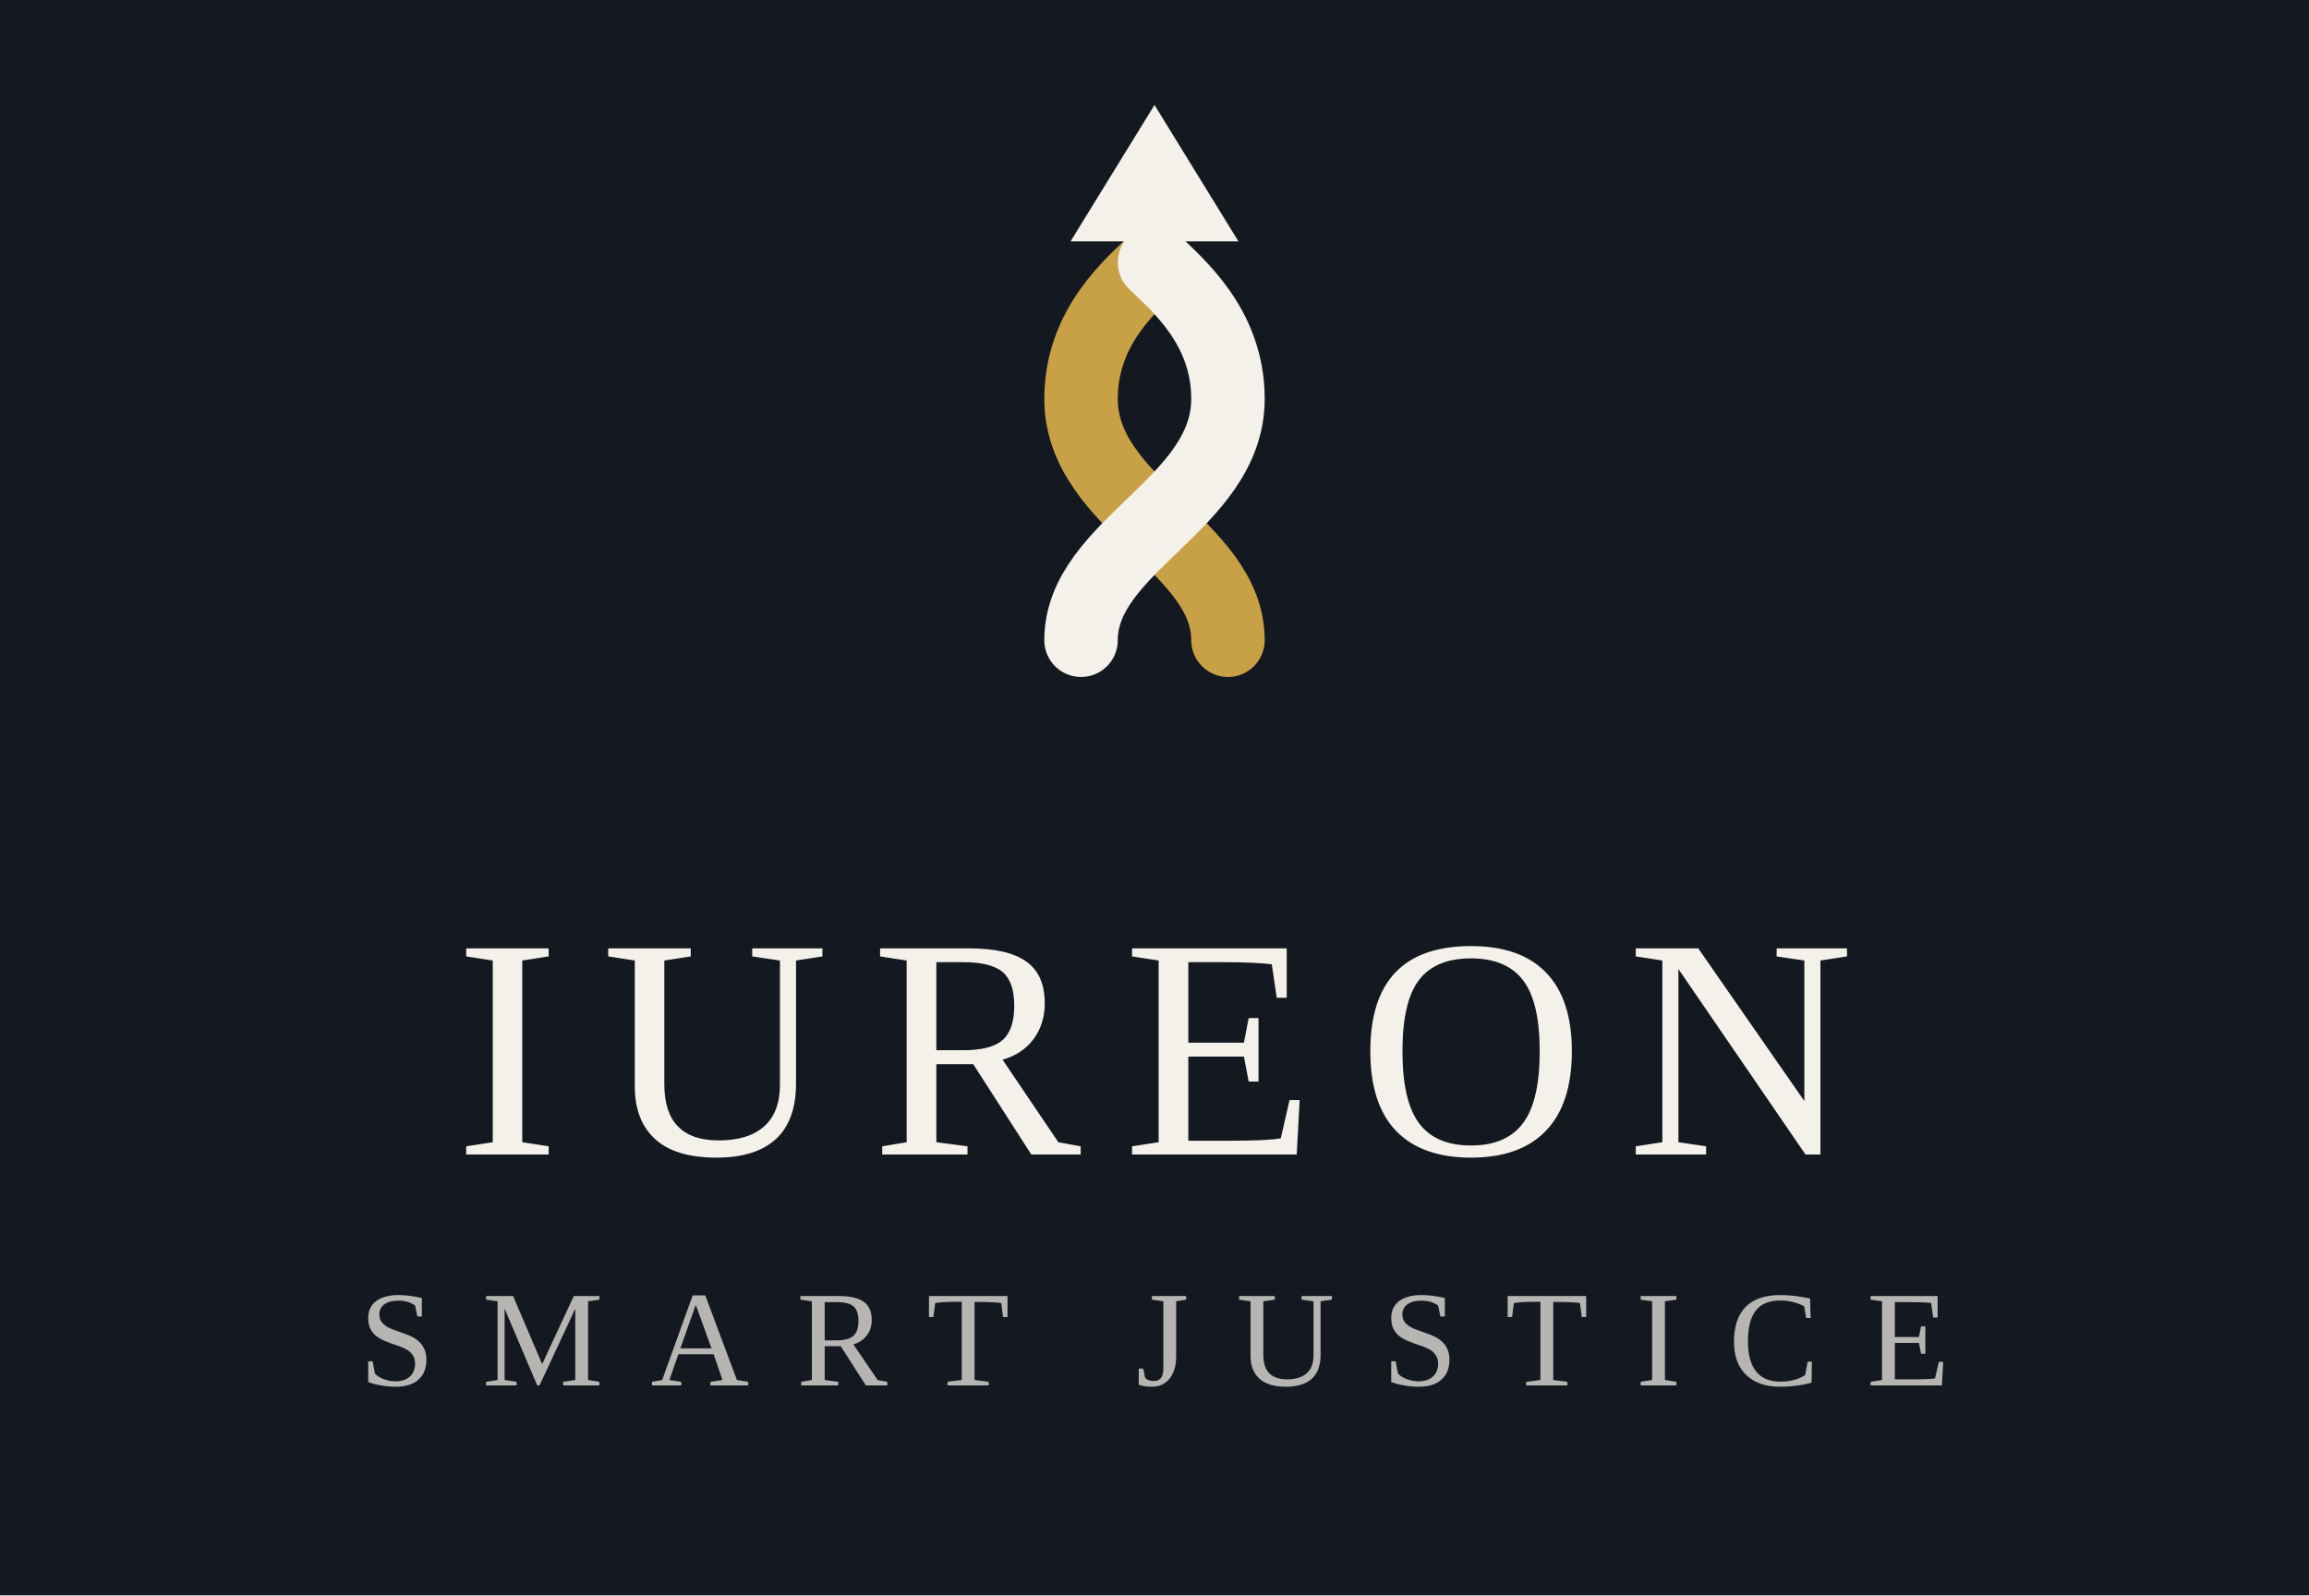
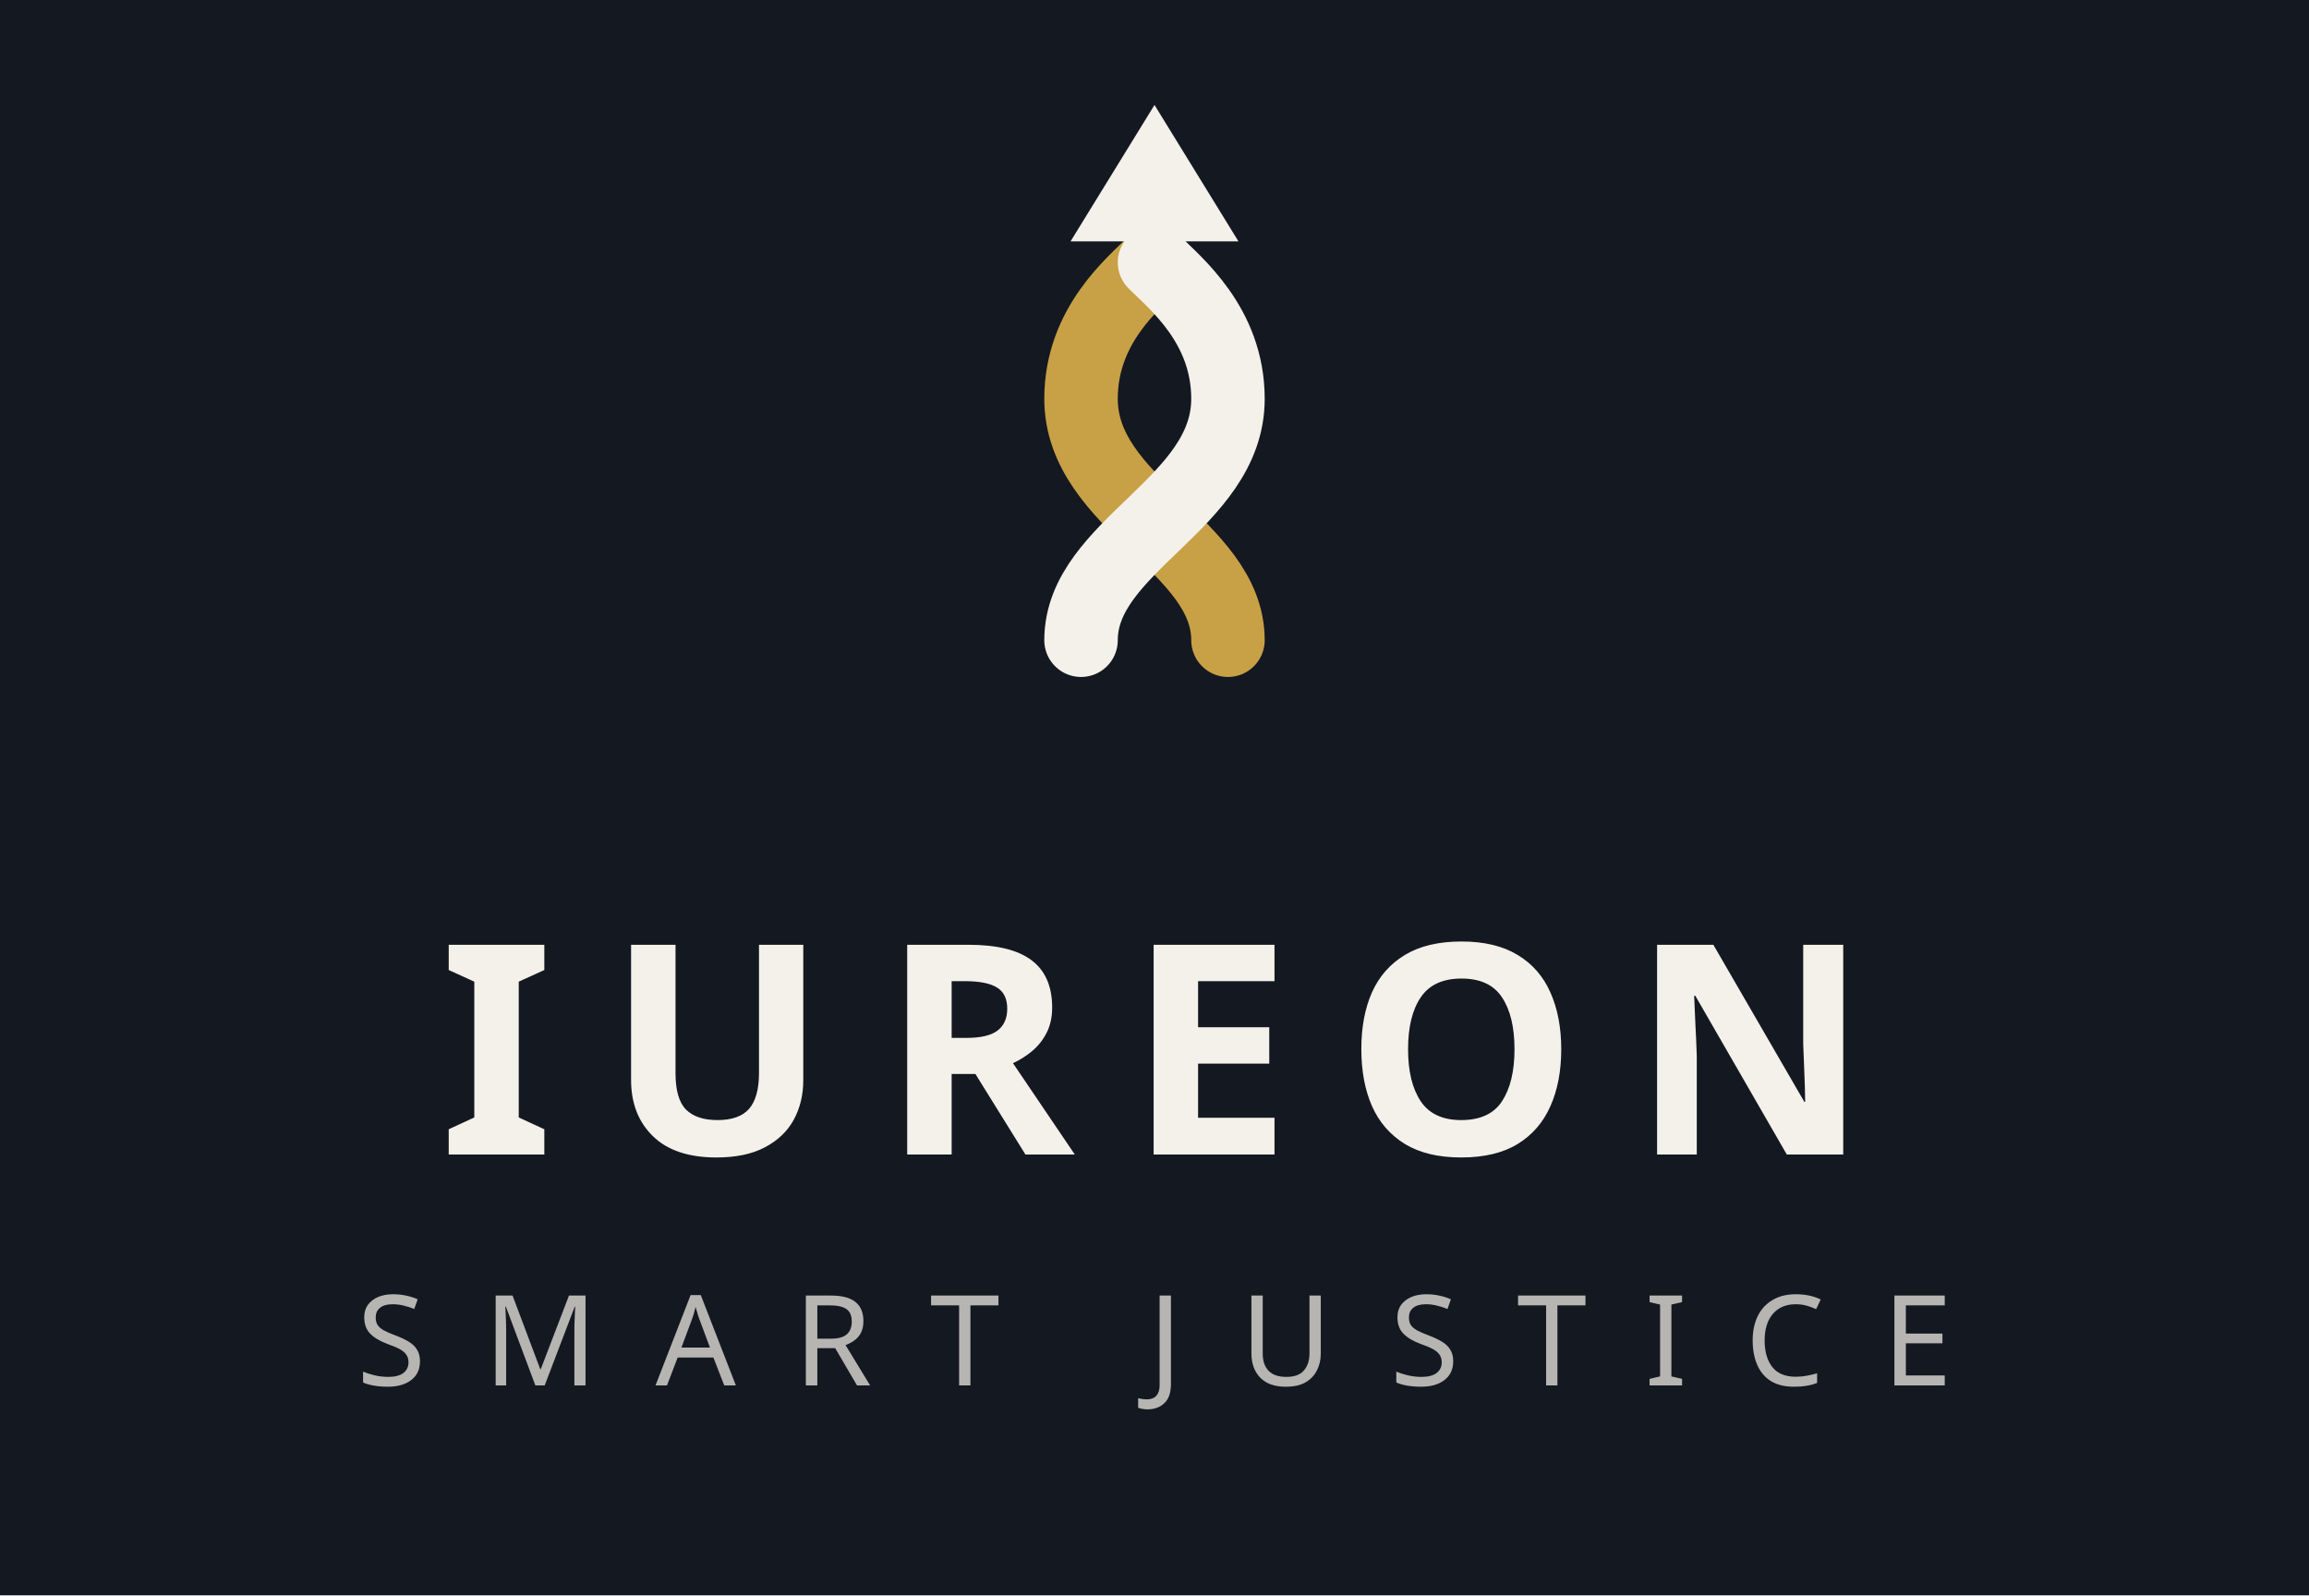
<svg xmlns="http://www.w3.org/2000/svg" viewBox="0 0 220 152" width="220" height="152" role="img" aria-label="Iureon — SMART JUSTICE">
  <rect width="220" height="152" fill="#141821" />
  <g transform="translate(78 4)">
    <g fill="none" stroke-width="7" stroke-linecap="round" stroke-linejoin="round">
      <path d="M39 57C39 48 25 44 25 34C25 27 30 23 32 21" stroke="#C8A046" />
      <path d="M25 57C25 48 39 44 39 34C39 27 34 23 32 21" stroke="#F4F1EA" />
    </g>
    <path d="M32 6L40 19H24Z" fill="#F4F1EA" />
  </g>
-   <text x="110" y="110" text-anchor="middle" font-family="Georgia, 'Times New Roman', serif" font-size="30" letter-spacing="4" fill="#F4F1EA">IUREON</text>
-   <text x="110" y="132" text-anchor="middle" font-family="Georgia, 'Times New Roman', serif" font-size="13" letter-spacing="4.5" fill="#F4F1EA" opacity="0.72">SMART JUSTICE</text>
+   <text x="110" y="110" text-anchor="middle" font-family="'Plus Jakarta Sans', 'Segoe UI', system-ui, sans-serif" font-weight="700" font-size="28" letter-spacing="5" fill="#F4F1EA">IUREON</text>
+   <text x="110" y="132" text-anchor="middle" font-family="'Plus Jakarta Sans', 'Segoe UI', system-ui, sans-serif" font-weight="500" font-size="12" letter-spacing="5.5" fill="#F4F1EA" opacity="0.72">SMART JUSTICE</text>
</svg>
